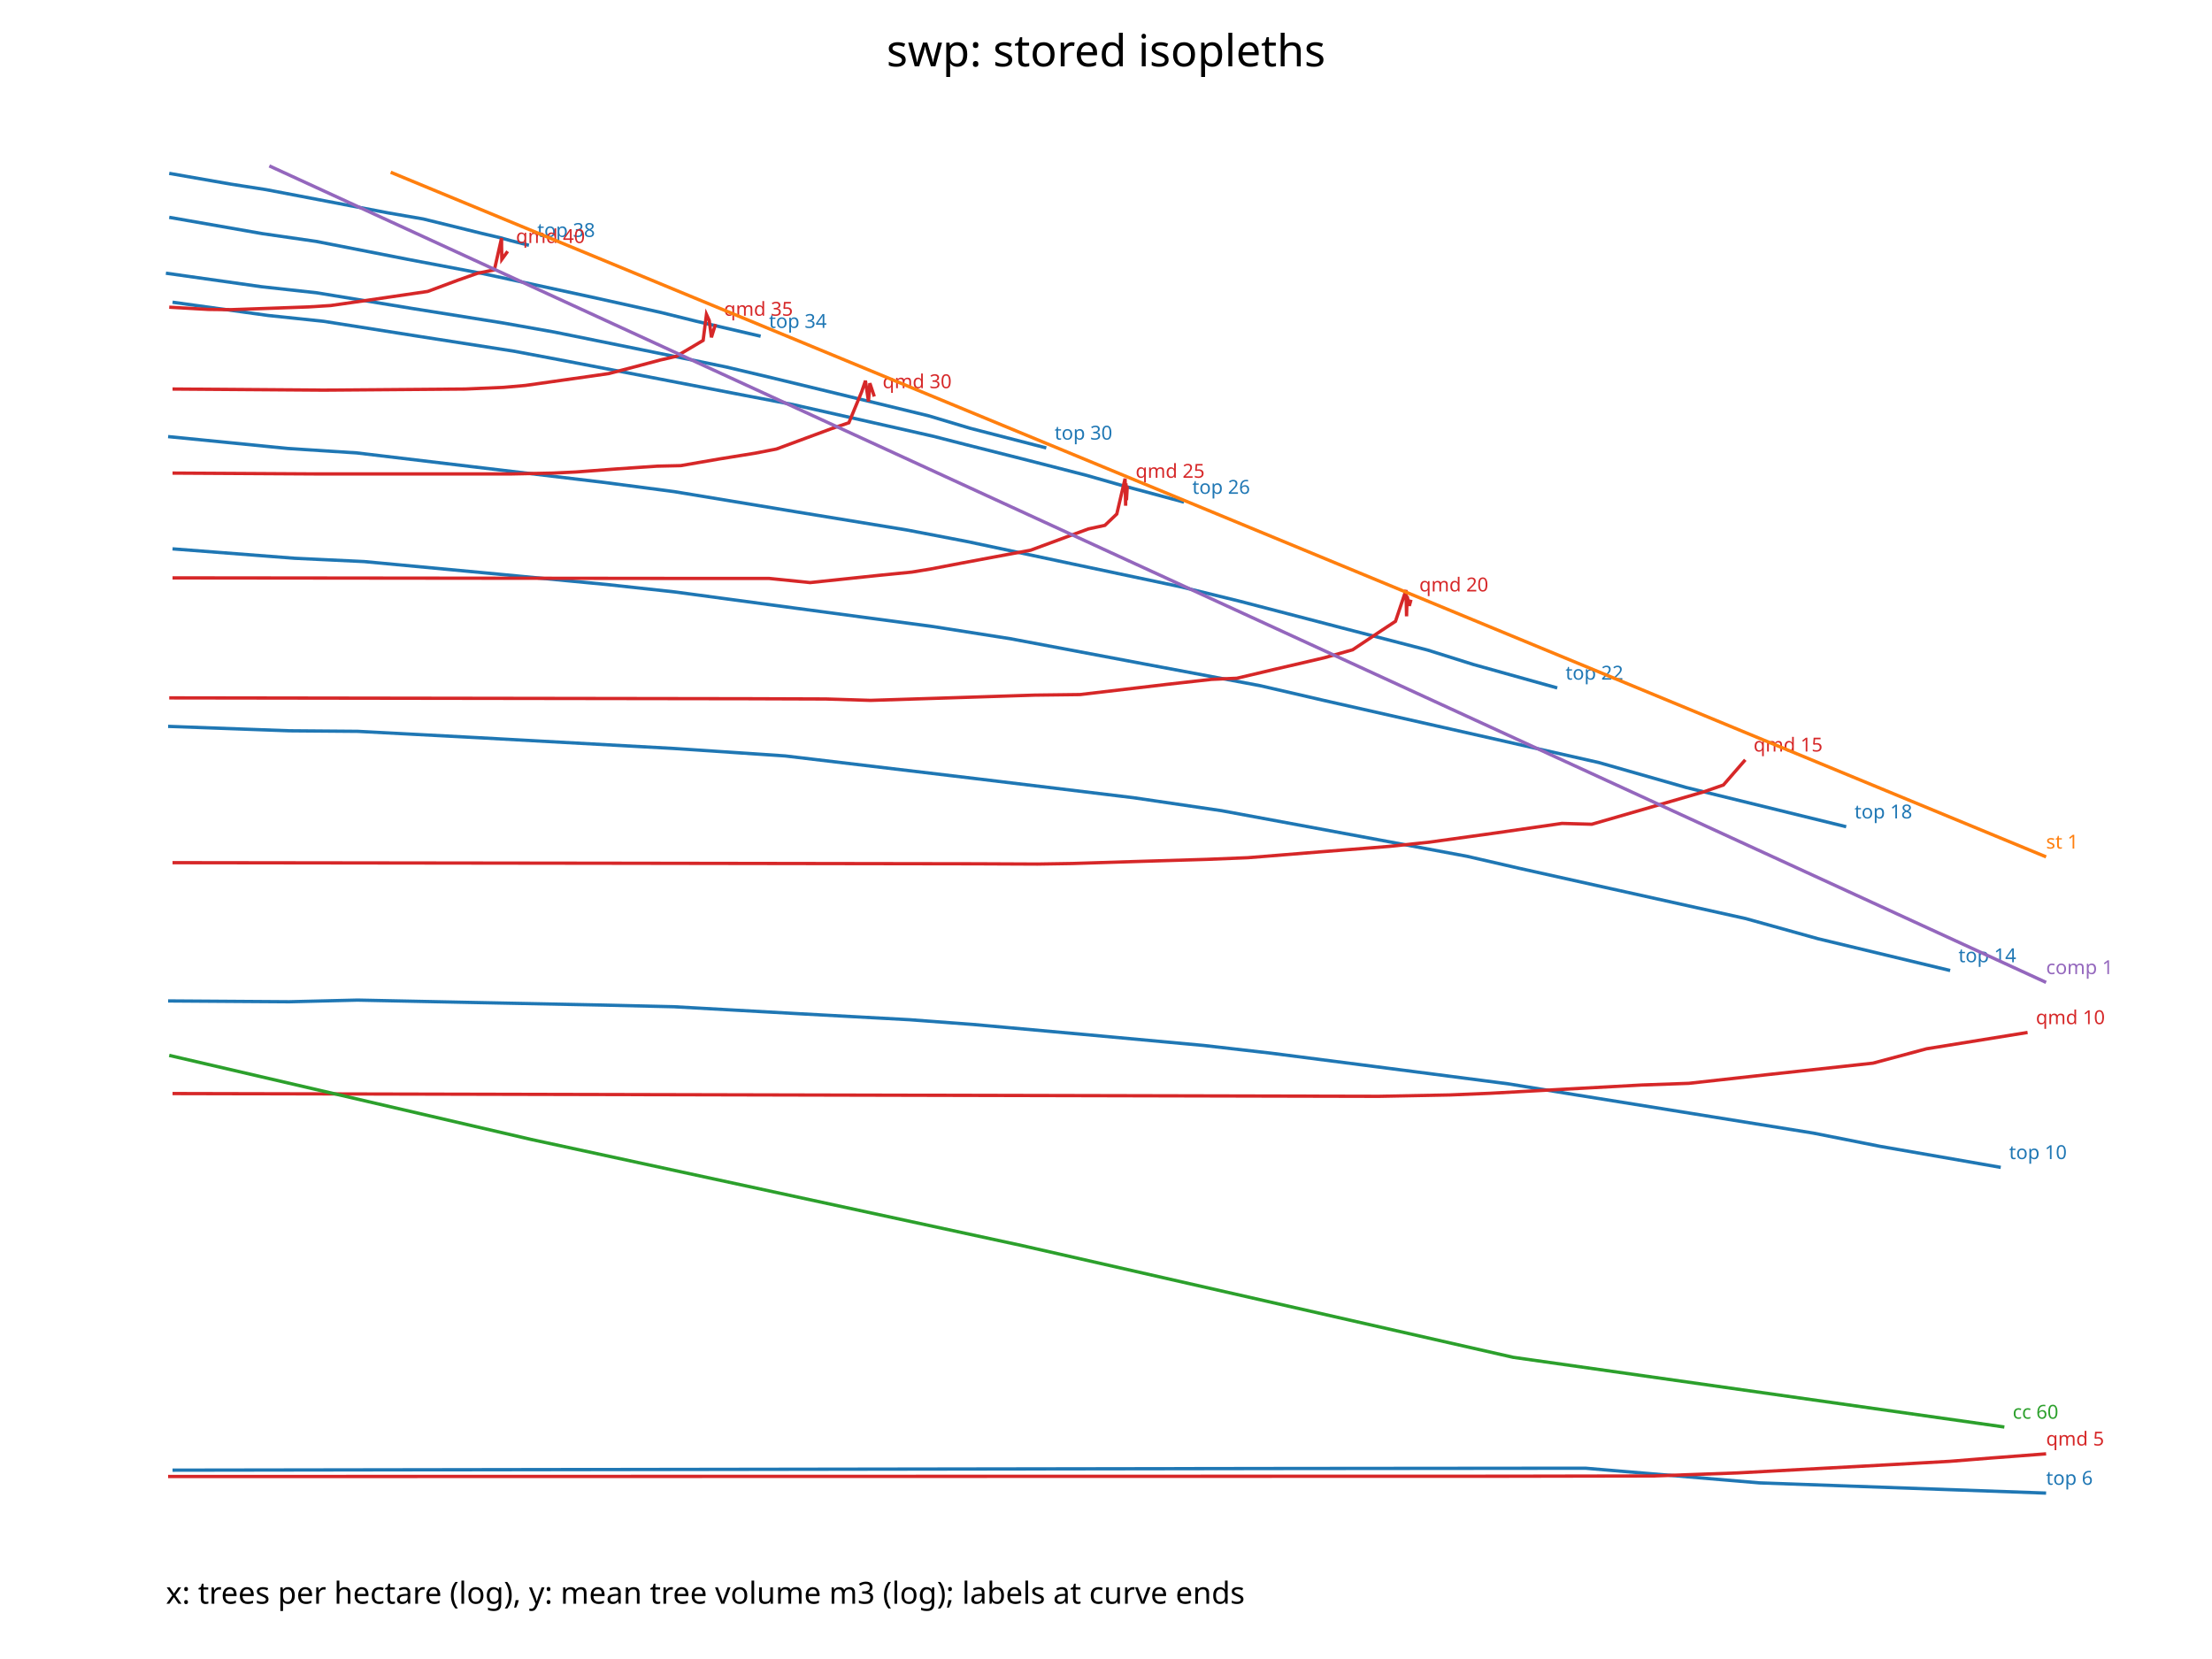
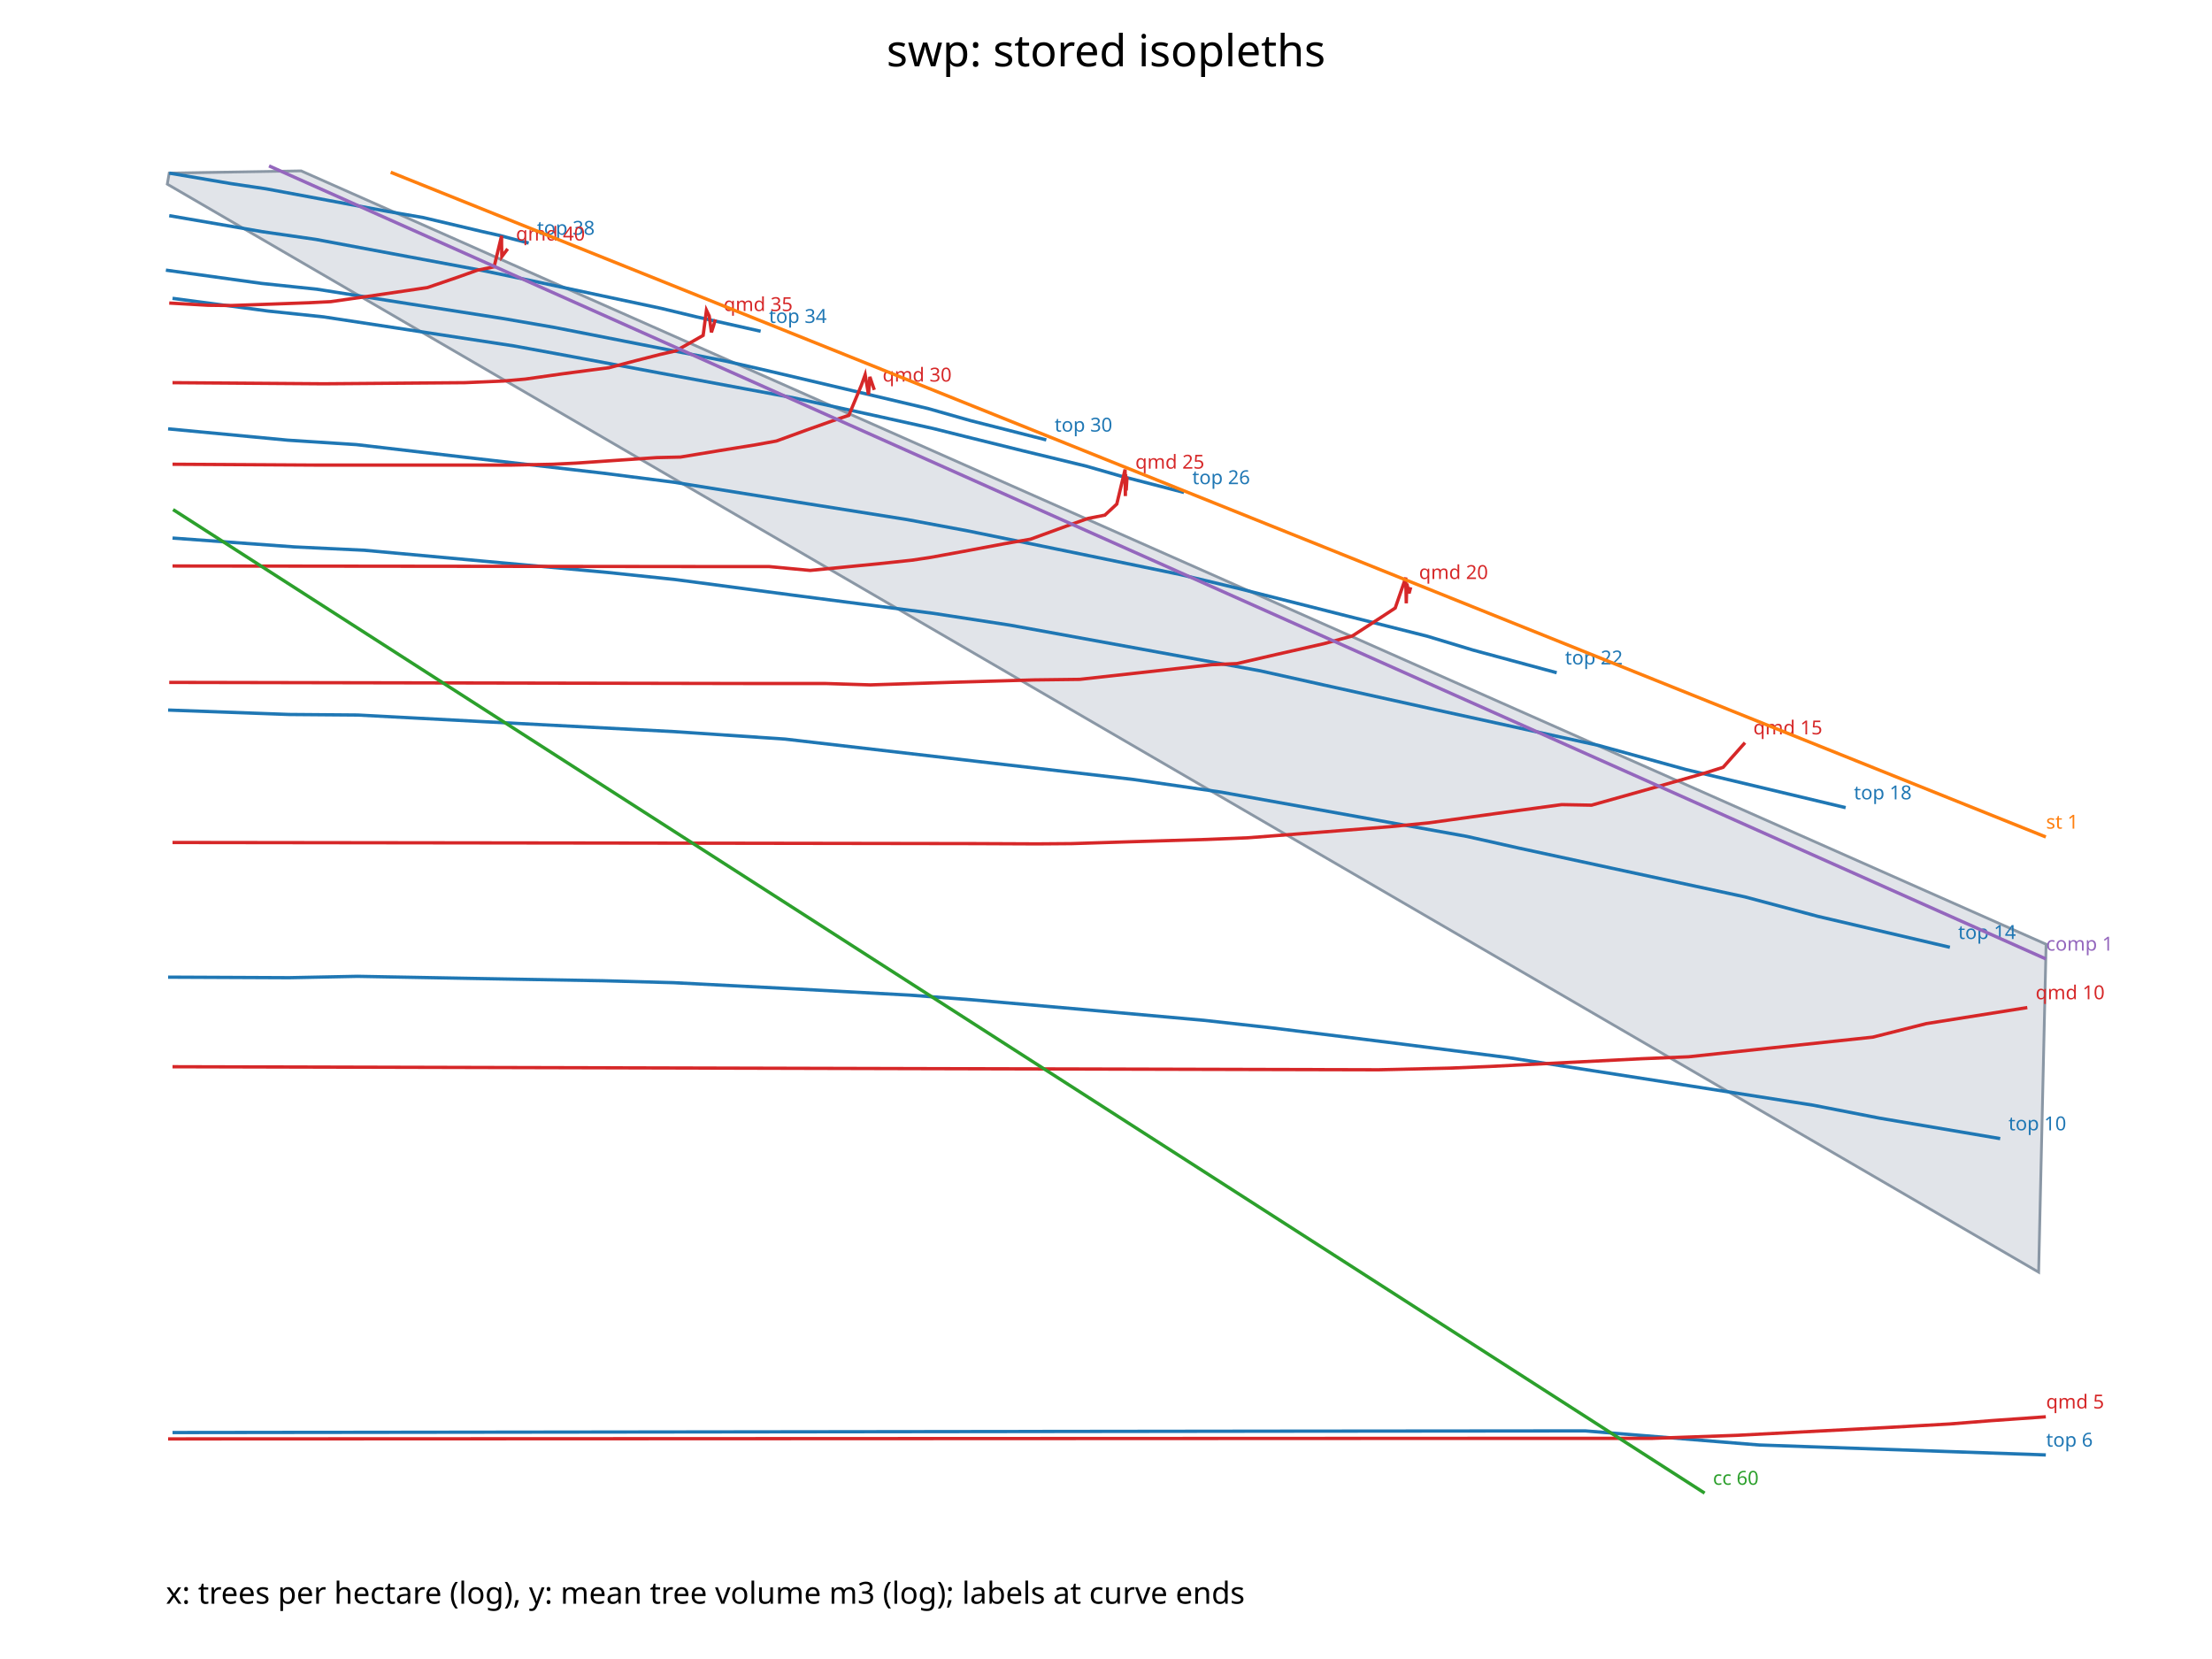
<svg xmlns="http://www.w3.org/2000/svg" viewBox="0 0 800 600">
  <rect width="100%" height="100%" fill="#ffffff" />
  <text x="400" y="24" text-anchor="middle" font-family="sans-serif" font-size="16">swp: stored isopleths</text>
-   <polyline fill="none" stroke="#1f77b4" stroke-width="1.2" points="61.2,62.7 83.5,66.6 96.3,68.6 118.3,72.8 140.4,77.0 153.1,79.2 174.2,84.4 181.0,86.0 184.6,87.0 191.3,88.7" />
-   <text x="194.3" y="85.7" font-family="sans-serif" font-size="7" fill="#1f77b4">top 38</text>
-   <polyline fill="none" stroke="#1f77b4" stroke-width="1.2" points="61.2,78.6 94.9,84.5 114.3,87.3 147.5,93.8 174.4,98.9 189.3,102.1 215.6,107.8 239.0,113.0 251.9,116.2 275.1,121.6" />
-   <text x="278.1" y="118.6" font-family="sans-serif" font-size="7" fill="#1f77b4">top 34</text>
-   <polyline fill="none" stroke="#1f77b4" stroke-width="1.2" points="60.0,98.8 94.6,103.7 114.6,105.9 148.7,111.5 181.9,116.8 200.5,120.1 232.6,126.6 262.5,132.7 279.0,136.6 307.9,143.6 335.9,150.4 350.9,154.9 378.4,162.0" />
-   <text x="381.4" y="159.0" font-family="sans-serif" font-size="7" fill="#1f77b4">top 30</text>
-   <polyline fill="none" stroke="#1f77b4" stroke-width="1.2" points="62.4,109.3 97.0,114.1 117.0,116.2 151.2,121.6 185.8,127.0 204.9,130.6 238.7,137.1 269.3,143.0 286.7,146.3 316.4,153.0 337.6,157.8 349.3,160.8 369.9,166.0 392.9,171.9 405.5,175.5 428.2,181.6" />
-   <text x="431.2" y="178.6" font-family="sans-serif" font-size="7" fill="#1f77b4">top 26</text>
-   <polyline fill="none" stroke="#1f77b4" stroke-width="1.2" points="60.8,157.9 104.1,162.2 129.0,163.8 171.8,168.9 217.9,174.4 243.8,177.8 288.5,185.2 328.1,191.7 350.0,195.9 388.1,204.0 426.9,212.2 448.2,217.4 485.4,227.1 516.3,235.1 532.8,240.3 563.2,248.8" />
-   <text x="566.2" y="245.8" font-family="sans-serif" font-size="7" fill="#1f77b4">top 22</text>
-   <polyline fill="none" stroke="#1f77b4" stroke-width="1.2" points="62.4,198.5 106.5,201.9 131.7,203.1 175.5,207.2 219.5,211.4 244.2,214.1 287.3,219.9 337.4,226.6 365.4,231.0 413.7,240.1 455.8,248.0 478.7,253.3 519.4,262.5 578.3,275.8 609.8,284.8 667.7,299.0" />
-   <text x="670.7" y="296.0" font-family="sans-serif" font-size="7" fill="#1f77b4">top 18</text>
-   <polyline fill="none" stroke="#1f77b4" stroke-width="1.2" points="60.8,262.7 104.6,264.3 129.4,264.5 173.0,266.8 243.8,270.7 284.0,273.4 352.9,281.6 409.9,288.5 441.8,293.2 496.3,303.3 530.6,309.7 549.3,314.0 582.6,321.4 631.3,332.2 657.5,339.5 705.3,351.0" />
-   <text x="708.3" y="348.0" font-family="sans-serif" font-size="7" fill="#1f77b4">top 14</text>
-   <polyline fill="none" stroke="#1f77b4" stroke-width="1.2" points="60.8,362.0 104.6,362.3 129.3,361.7 173.0,362.6 218.1,363.5 243.7,364.1 288.5,366.6 329.0,368.8 351.8,370.5 391.8,374.1 435.3,378.1 459.7,380.9 502.4,386.4 545.6,392.0 569.5,395.9 611.8,402.7 655.8,409.8 680.0,414.6 723.6,422.2" />
-   <text x="726.6" y="419.2" font-family="sans-serif" font-size="7" fill="#1f77b4">top 10</text>
-   <polyline fill="none" stroke="#1f77b4" stroke-width="1.2" points="62.4,531.7 465.1,531.1 573.4,531.0 636.3,536.3 740.0,540.0" />
-   <text x="740.0" y="537.0" font-family="sans-serif" font-size="7" fill="#1f77b4">top 6</text>
-   <polyline fill="none" stroke="#d62728" stroke-width="1.2" points="61.2,111.1 75.3,111.9 83.5,112.0 97.7,111.5 111.6,111.0 119.6,110.5 132.9,108.6 146.5,106.6 154.7,105.4 165.7,101.3 172.8,98.8 178.8,97.6 181.4,86.1 181.4,89.1 181.5,93.8 183.6,90.9" />
-   <text x="186.6" y="87.9" font-family="sans-serif" font-size="7" fill="#d62728">qmd 40</text>
-   <polyline fill="none" stroke="#d62728" stroke-width="1.2" points="62.4,140.7 117.1,141.1 168.2,140.7 182.1,140.1 190.0,139.4 203.4,137.5 214.0,136.0 220.2,135.1 229.8,132.6 238.8,130.2 244.5,128.9 250.8,125.2 254.3,123.1 255.5,113.7 256.5,115.9 257.3,122.0 258.1,119.4 258.8,117.2" />
-   <text x="261.8" y="114.2" font-family="sans-serif" font-size="7" fill="#d62728">qmd 35</text>
-   <polyline fill="none" stroke="#d62728" stroke-width="1.2" points="62.4,171.1 113.5,171.4 185.2,171.4 199.9,171.1 208.3,170.7 222.9,169.6 237.5,168.6 246.2,168.4 260.1,166.0 273.1,163.9 280.8,162.4 291.6,158.4 300.8,155.0 307.0,152.9 311.6,141.8 313.0,137.7 314.1,145.2 314.6,138.6 315.2,140.4 316.2,143.4" />
-   <text x="319.2" y="140.4" font-family="sans-serif" font-size="7" fill="#d62728">qmd 30</text>
-   <polyline fill="none" stroke="#d62728" stroke-width="1.2" points="62.4,209.0 252.9,209.2 278.2,209.2 293.0,210.7 317.7,208.1 329.8,206.9 336.5,205.8 348.0,203.6 363.5,200.7 372.7,199.0 385.7,194.2 393.6,191.3 399.6,190.0 403.9,185.9 406.9,173.1 407.1,182.9 407.2,174.8 407.4,180.9 407.6,177.6 407.7,175.8" />
-   <text x="410.7" y="172.8" font-family="sans-serif" font-size="7" fill="#d62728">qmd 25</text>
-   <polyline fill="none" stroke="#d62728" stroke-width="1.2" points="61.2,252.4 270.3,252.7 298.7,252.8 314.8,253.3 343.2,252.4 374.2,251.4 390.6,251.2 422.1,247.5 438.2,245.7 447.3,245.3 461.7,241.9 478.9,237.9 489.2,235.0 500.0,227.8 504.7,224.7 508.5,213.4 508.7,222.9 508.9,215.6 509.7,219.1 510.3,216.9" />
-   <text x="513.3" y="213.9" font-family="sans-serif" font-size="7" fill="#d62728">qmd 20</text>
-   <polyline fill="none" stroke="#d62728" stroke-width="1.2" points="62.4,312.0 221.3,312.2 352.9,312.4 375.2,312.5 387.8,312.3 410.0,311.6 436.4,310.8 451.3,310.2 477.3,308.1 502.5,306.1 516.8,304.6 541.3,301.2 564.9,297.8 575.7,298.1 600.6,290.9 616.1,286.4 623.3,283.9 631.2,274.8" />
-   <text x="634.2" y="271.8" font-family="sans-serif" font-size="7" fill="#d62728">qmd 15</text>
-   <polyline fill="none" stroke="#d62728" stroke-width="1.2" points="62.4,395.5 498.7,396.5 524.4,396.0 538.9,395.4 564.4,394.0 593.9,392.4 610.8,391.8 639.7,388.6 677.4,384.5 696.8,379.3 733.3,373.4" />
-   <text x="736.3" y="370.4" font-family="sans-serif" font-size="7" fill="#d62728">qmd 10</text>
-   <polyline fill="none" stroke="#d62728" stroke-width="1.2" points="60.8,534.0 543.7,533.9 597.8,533.8 628.4,532.7 682.1,529.8 705.3,528.5 720.2,527.3 740.0,525.8" />
-   <text x="740.0" y="522.8" font-family="sans-serif" font-size="7" fill="#d62728">qmd 5</text>
-   <polyline fill="none" stroke="#9467bd" stroke-width="1.2" points="97.4,60.0 740.0,355.3" />
-   <text x="740.0" y="352.3" font-family="sans-serif" font-size="7" fill="#9467bd">comp 1</text>
-   <polyline fill="none" stroke="#ff7f0e" stroke-width="1.2" points="141.3,62.3 740.0,309.9" />
-   <text x="740.0" y="306.9" font-family="sans-serif" font-size="7" fill="#ff7f0e">st 1</text>
-   <polyline fill="none" stroke="#2ca02c" stroke-width="1.2" points="61.2,381.7 192.1,412.1 369.7,450.5 547.3,490.9 724.9,516.1" />
-   <text x="727.9" y="513.1" font-family="sans-serif" font-size="7" fill="#2ca02c">cc 60</text>
+   <polygon fill="#c9ced6" fill-opacity="0.55" stroke="#8a97a5" stroke-width="1" points="61.2,62.6 108.9,61.8 740.0,341.5 737.3,460.1 60.5,66.6" />
+   <polyline fill="none" stroke="#1f77b4" stroke-width="1.2" points="61.2,62.6 83.5,66.4 96.3,68.3 118.3,72.4 140.4,76.5 153.1,78.7 174.2,83.7 180.9,85.2 184.6,86.2 191.2,87.9" />
+   <text x="194.2" y="84.9" font-family="sans-serif" font-size="7" fill="#1f77b4">top 38</text>
+   <polyline fill="none" stroke="#1f77b4" stroke-width="1.2" points="61.2,78.0 94.9,83.8 114.3,86.6 147.5,92.8 174.3,97.8 189.3,100.9 215.5,106.5 239.0,111.5 251.9,114.6 275.1,119.8" />
+   <text x="278.1" y="116.8" font-family="sans-serif" font-size="7" fill="#1f77b4">top 34</text>
+   <polyline fill="none" stroke="#1f77b4" stroke-width="1.2" points="60.0,97.7 94.6,102.5 114.6,104.6 148.7,110.0 181.9,115.2 200.4,118.4 232.5,124.7 262.5,130.6 279.0,134.4 307.9,141.2 335.8,147.8 350.9,152.1 378.4,159.1" />
+   <text x="381.4" y="156.1" font-family="sans-serif" font-size="7" fill="#1f77b4">top 30</text>
+   <polyline fill="none" stroke="#1f77b4" stroke-width="1.2" points="62.4,107.9 97.0,112.5 117.0,114.6 151.1,119.8 185.8,125.1 204.9,128.6 238.6,134.9 269.3,140.6 286.6,143.8 316.4,150.3 337.6,155.0 349.2,157.9 369.8,163.0 392.9,168.6 405.4,172.2 428.2,178.1" />
+   <text x="431.2" y="175.1" font-family="sans-serif" font-size="7" fill="#1f77b4">top 26</text>
+   <polyline fill="none" stroke="#1f77b4" stroke-width="1.2" points="60.8,155.1 104.1,159.2 128.9,160.8 171.8,165.8 217.9,171.1 243.7,174.4 288.4,181.6 328.0,187.9 350.0,192.0 388.1,199.8 426.9,207.8 448.2,212.9 485.3,222.3 516.2,230.1 532.7,235.1 563.0,243.3" />
+   <text x="566.0" y="240.3" font-family="sans-serif" font-size="7" fill="#1f77b4">top 22</text>
+   <polyline fill="none" stroke="#1f77b4" stroke-width="1.2" points="62.4,194.6 106.5,197.8 131.7,199.0 175.4,203.0 219.4,207.0 244.2,209.6 287.2,215.3 337.4,221.8 365.3,226.1 413.6,234.9 455.7,242.6 478.6,247.7 519.3,256.7 578.2,269.6 609.7,278.3 667.5,292.1" />
+   <text x="670.5" y="289.1" font-family="sans-serif" font-size="7" fill="#1f77b4">top 18</text>
+   <polyline fill="none" stroke="#1f77b4" stroke-width="1.2" points="60.8,256.8 104.6,258.4 129.4,258.6 173.0,260.9 243.8,264.6 283.9,267.3 352.8,275.3 409.9,281.9 441.7,286.5 496.2,296.3 530.5,302.5 549.2,306.7 582.5,313.9 631.2,324.4 657.4,331.4 705.2,342.6" />
+   <text x="708.2" y="339.6" font-family="sans-serif" font-size="7" fill="#1f77b4">top 14</text>
+   <polyline fill="none" stroke="#1f77b4" stroke-width="1.2" points="60.8,353.4 104.6,353.6 129.3,353.1 173.0,353.9 218.1,354.7 243.6,355.4 288.4,357.7 329.0,359.9 351.7,361.6 391.7,365.1 435.3,369.0 459.6,371.7 502.3,377.0 545.5,382.5 569.4,386.2 611.7,392.8 655.7,399.7 679.8,404.4 723.4,411.8" />
+   <text x="726.4" y="408.8" font-family="sans-serif" font-size="7" fill="#1f77b4">top 10</text>
+   <polyline fill="none" stroke="#1f77b4" stroke-width="1.2" points="62.4,518.1 465.1,517.6 573.3,517.5 636.2,522.6 739.9,526.2" />
+   <text x="740.0" y="523.2" font-family="sans-serif" font-size="7" fill="#1f77b4">top 6</text>
+   <polyline fill="none" stroke="#d62728" stroke-width="1.2" points="61.2,109.6 75.3,110.4 83.5,110.5 97.7,110.0 111.6,109.5 119.6,109.1 132.9,107.2 146.5,105.2 154.6,104.0 165.7,100.2 172.7,97.7 178.7,96.5 181.4,85.3 181.4,88.2 181.5,92.8 183.6,90.0" />
+   <text x="186.6" y="87.0" font-family="sans-serif" font-size="7" fill="#d62728">qmd 40</text>
+   <polyline fill="none" stroke="#d62728" stroke-width="1.2" points="62.4,138.4 117.1,138.8 168.1,138.4 182.1,137.8 190.0,137.1 203.4,135.2 214.0,133.8 220.2,133.0 229.7,130.5 238.7,128.2 244.4,126.9 250.8,123.3 254.3,121.3 255.5,112.2 256.5,114.3 257.3,120.2 258.1,117.7 258.7,115.5" />
+   <text x="261.7" y="112.5" font-family="sans-serif" font-size="7" fill="#d62728">qmd 35</text>
+   <polyline fill="none" stroke="#d62728" stroke-width="1.2" points="62.4,167.9 113.5,168.2 185.2,168.2 199.9,167.9 208.2,167.5 222.8,166.5 237.5,165.5 246.1,165.3 260.0,163.0 273.1,160.9 280.8,159.5 291.5,155.6 300.8,152.3 307.0,150.2 311.5,139.4 312.9,135.5 314.1,142.7 314.6,136.3 315.2,138.1 316.2,141.0" />
+   <text x="319.2" y="138.0" font-family="sans-serif" font-size="7" fill="#d62728">qmd 30</text>
+   <polyline fill="none" stroke="#d62728" stroke-width="1.2" points="62.4,204.7 252.8,204.9 278.1,204.9 293.0,206.3 317.6,203.9 329.8,202.6 336.5,201.6 348.0,199.5 363.5,196.6 372.7,195.0 385.6,190.3 393.5,187.5 399.6,186.3 403.9,182.3 406.9,169.8 407.0,179.4 407.1,171.5 407.3,177.4 407.5,174.2 407.6,172.5" />
+   <text x="410.6" y="169.5" font-family="sans-serif" font-size="7" fill="#d62728">qmd 25</text>
+   <polyline fill="none" stroke="#d62728" stroke-width="1.2" points="61.2,246.8 270.2,247.2 298.6,247.2 314.8,247.7 343.1,246.8 374.1,245.9 390.5,245.7 422.0,242.2 438.2,240.4 447.3,240.0 461.6,236.7 478.8,232.8 489.1,230.0 499.9,223.0 504.6,219.9 508.4,208.9 508.6,218.2 508.8,211.1 509.6,214.6 510.2,212.4" />
+   <text x="513.2" y="209.4" font-family="sans-serif" font-size="7" fill="#d62728">qmd 20</text>
+   <polyline fill="none" stroke="#d62728" stroke-width="1.2" points="62.4,304.7 221.2,304.9 352.8,305.1 375.1,305.2 387.7,305.1 409.9,304.4 436.3,303.6 451.2,303.0 477.2,301.0 502.5,299.0 516.7,297.6 541.2,294.2 564.8,291.0 575.6,291.2 600.5,284.2 615.9,279.8 623.2,277.5 631.1,268.6" />
+   <text x="634.1" y="265.6" font-family="sans-serif" font-size="7" fill="#d62728">qmd 15</text>
+   <polyline fill="none" stroke="#d62728" stroke-width="1.2" points="62.4,385.8 498.6,386.9 524.3,386.3 538.8,385.7 564.3,384.4 593.8,382.9 610.7,382.2 639.6,379.1 677.3,375.1 696.7,370.2 733.2,364.4" />
+   <text x="736.2" y="361.4" font-family="sans-serif" font-size="7" fill="#d62728">qmd 10</text>
+   <polyline fill="none" stroke="#d62728" stroke-width="1.2" points="60.8,520.4 543.6,520.2 597.7,520.2 628.3,519.1 682.0,516.3 705.1,515.0 720.1,513.8 739.9,512.4" />
+   <text x="740.0" y="509.4" font-family="sans-serif" font-size="7" fill="#d62728">qmd 5</text>
+   <polyline fill="none" stroke="#9467bd" stroke-width="1.2" points="97.3,60.0 739.9,346.8" />
+   <text x="740.0" y="343.8" font-family="sans-serif" font-size="7" fill="#9467bd">comp 1</text>
+   <polyline fill="none" stroke="#ff7f0e" stroke-width="1.2" points="141.3,62.3 739.9,302.7" />
+   <text x="740.0" y="299.7" font-family="sans-serif" font-size="7" fill="#ff7f0e">st 1</text>
+   <polyline fill="none" stroke="#2ca02c" stroke-width="1.2" points="62.6,184.3 616.5,540.0" />
+   <text x="619.5" y="537.0" font-family="sans-serif" font-size="7" fill="#2ca02c">cc 60</text>
  <text x="60" y="580" font-family="sans-serif" font-size="11">x: trees per hectare (log), y: mean tree volume m3 (log); labels at curve ends</text>
</svg>
